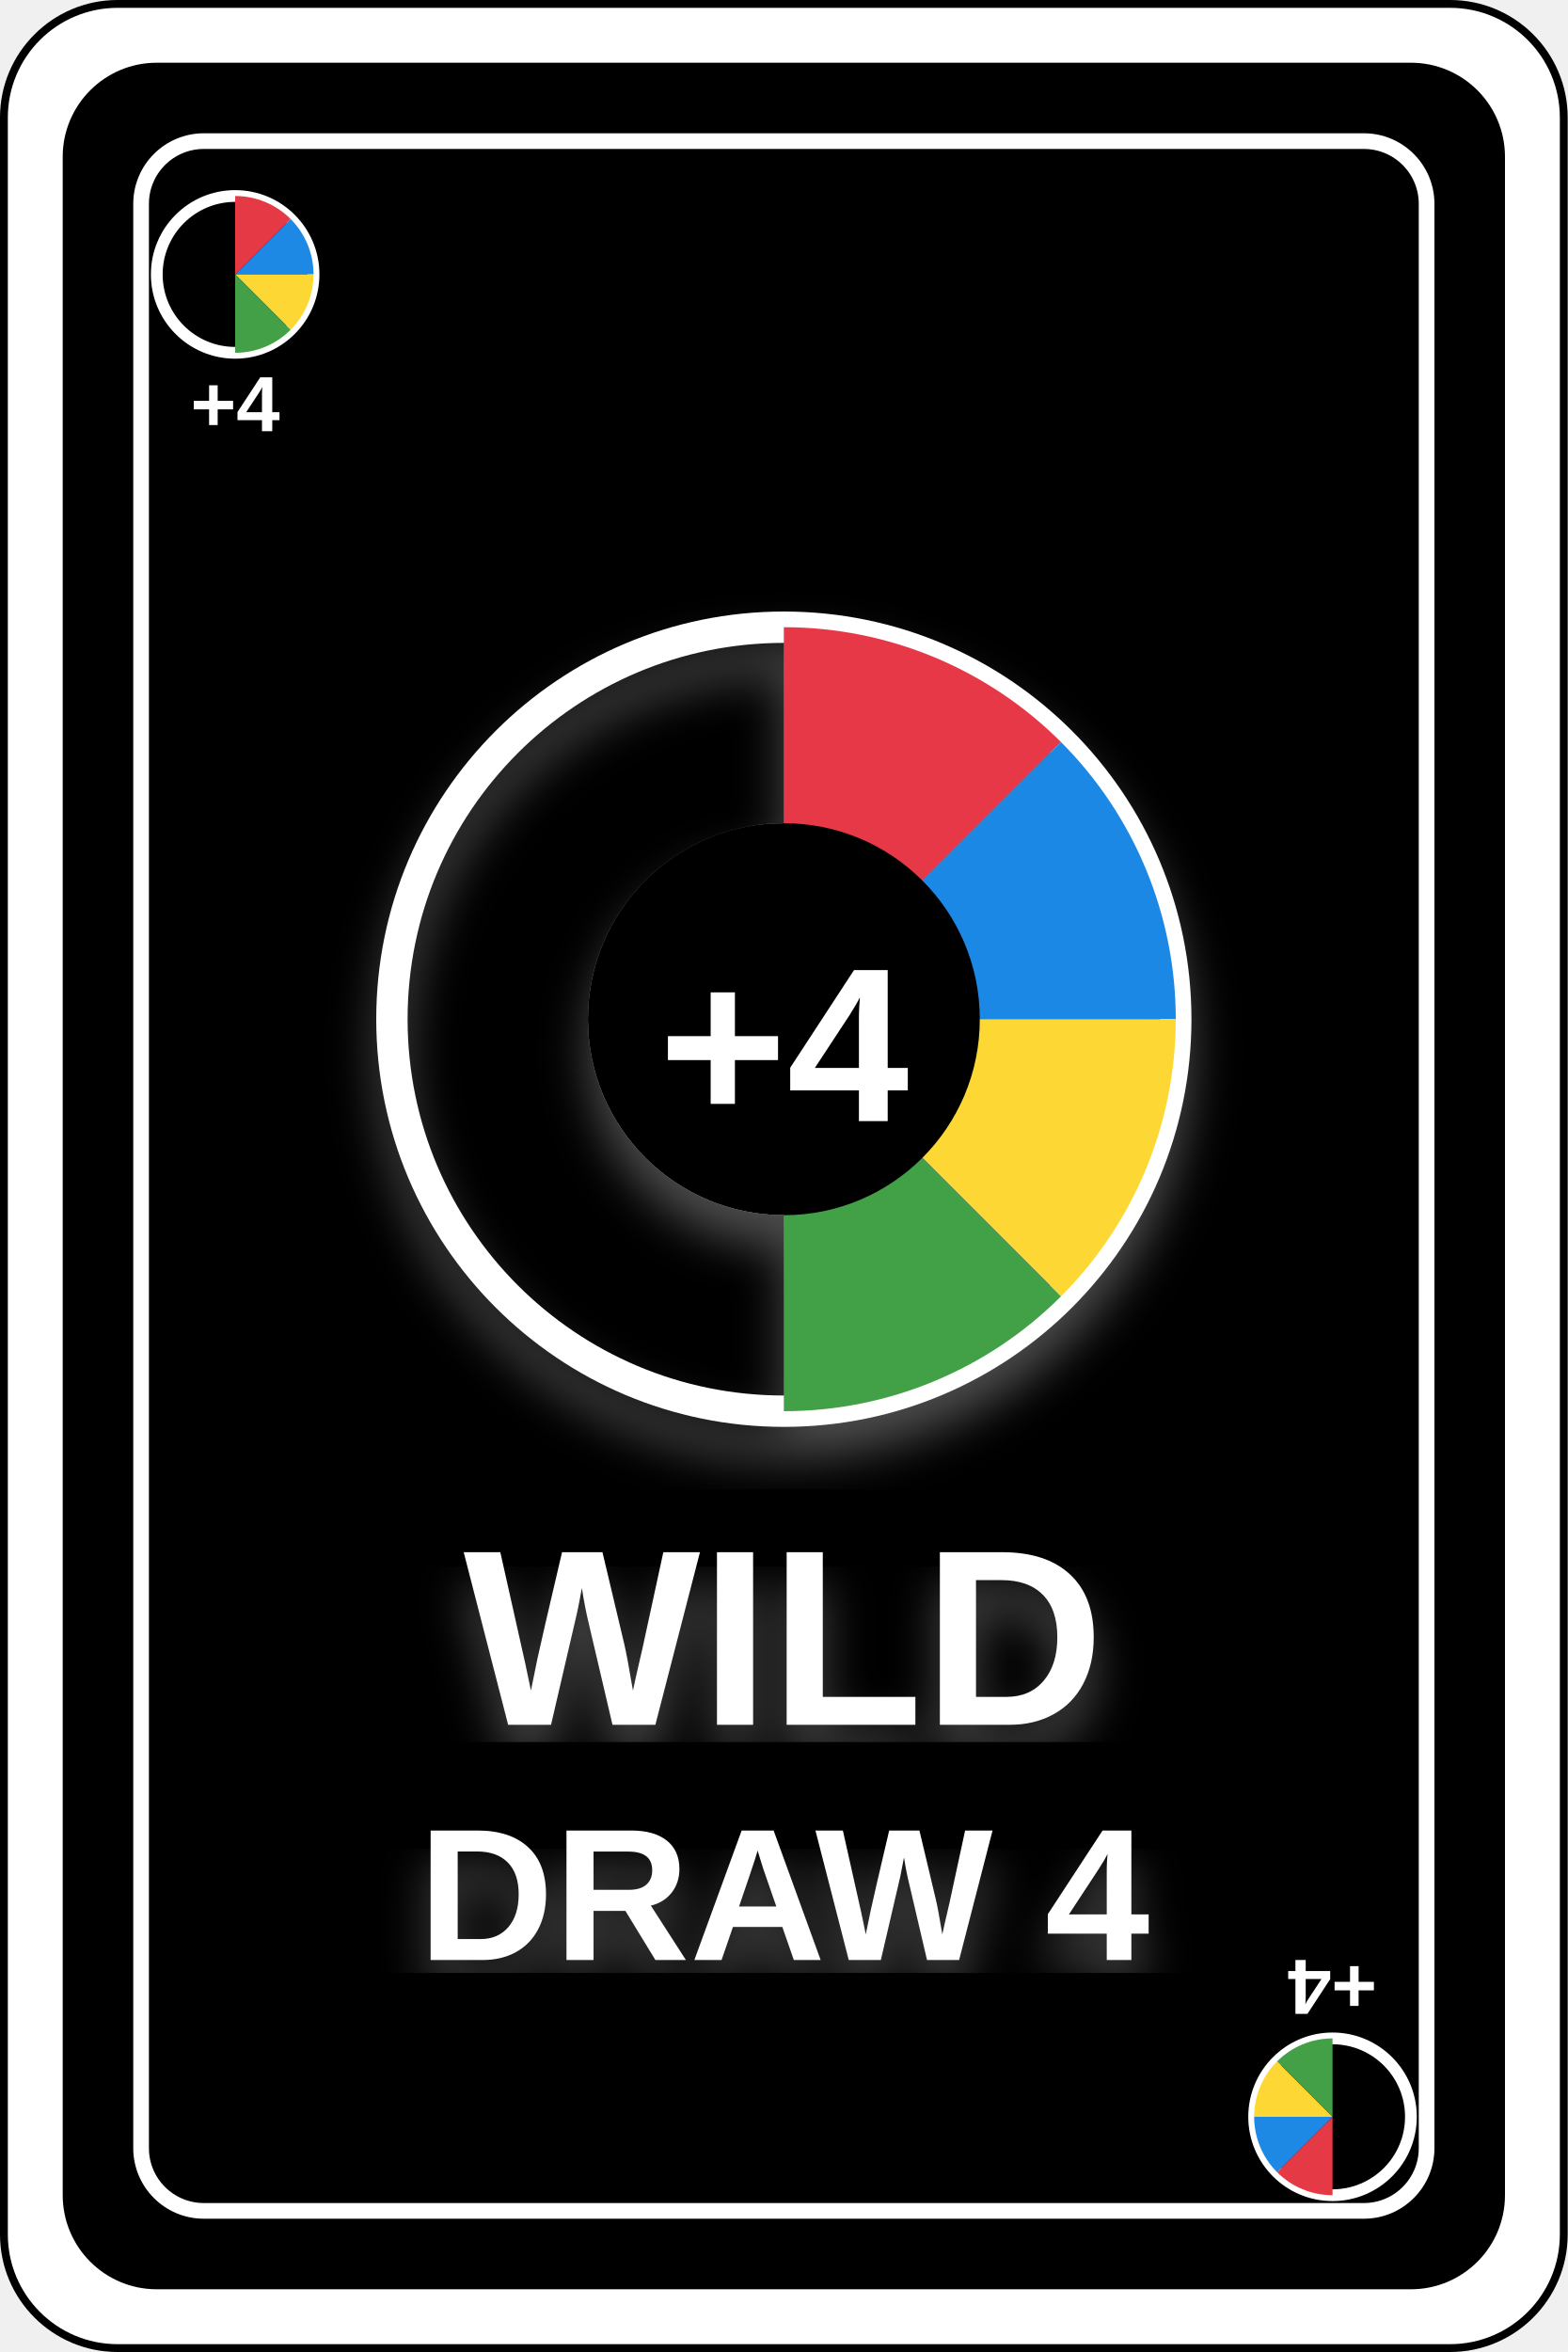
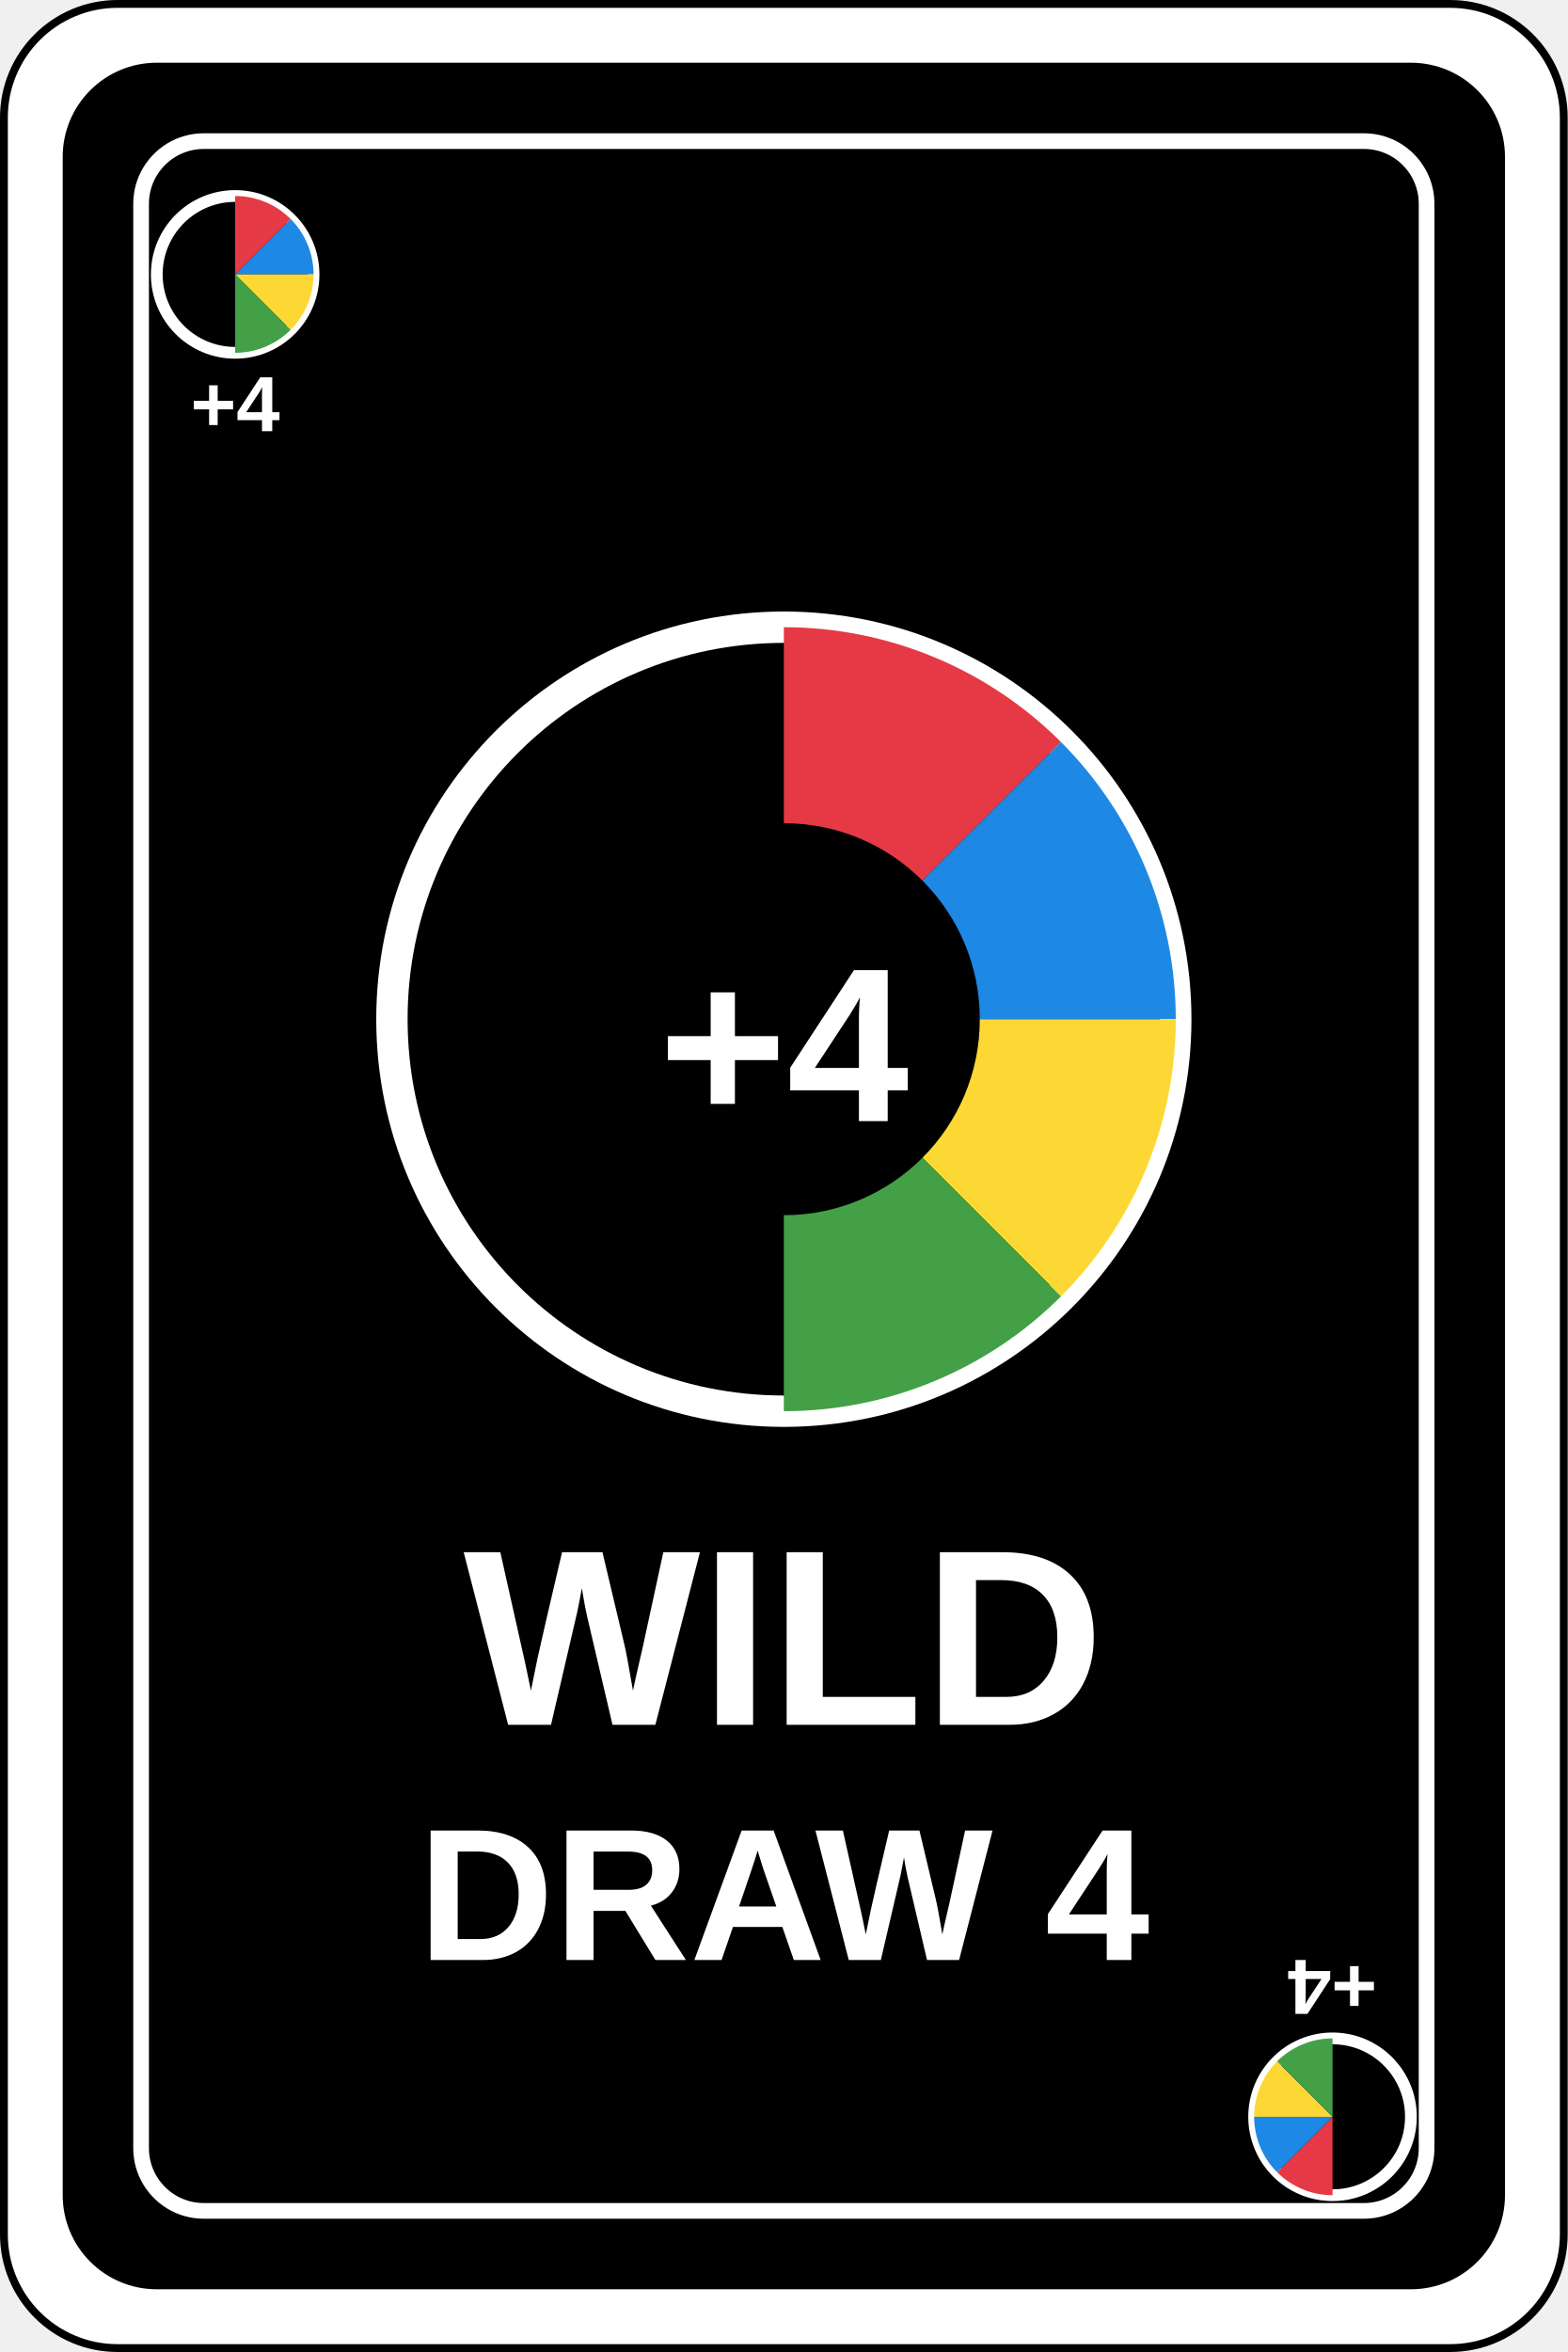
<svg xmlns="http://www.w3.org/2000/svg" width="200" height="300" viewBox="0 0 200 300">
  <rect width="200" height="300" rx="15" fill="#000000" />
  <rect x="1" y="1" width="198" height="298" rx="14" fill="#FFFFFF" />
  <rect x="8" y="8" width="184" height="284" rx="12" fill="#000000" />
  <rect x="18" y="18" width="164" height="264" rx="8" fill="none" stroke="#FFFFFF" stroke-width="2" />
  <defs>
-     <filter id="shadow">
-       <feDropShadow dx="0" dy="4" stdDeviation="3" flood-color="#FFFFFF" flood-opacity="0.3" />
-     </filter>
    <clipPath id="topLeft">
      <path d="M 100 130 L 100 80 A 50 50 0 0 1 135.355 94.645 Z" />
    </clipPath>
    <clipPath id="topRight">
      <path d="M 100 130 L 135.355 94.645 A 50 50 0 0 1 150 130 Z" />
    </clipPath>
    <clipPath id="bottomRight">
      <path d="M 100 130 L 150 130 A 50 50 0 0 1 135.355 165.355 Z" />
    </clipPath>
    <clipPath id="bottomLeft">
      <path d="M 100 130 L 135.355 165.355 A 50 50 0 0 1 100 180 Z" />
    </clipPath>
  </defs>
-   <g filter="url(#shadow)">
+   <g>
    <circle cx="100" cy="130" r="50" fill="none" stroke="#FFFFFF" stroke-width="4" />
    <circle cx="100" cy="130" r="50" fill="#E63946" clip-path="url(#topLeft)" />
    <circle cx="100" cy="130" r="50" fill="#1E88E5" clip-path="url(#topRight)" />
    <circle cx="100" cy="130" r="50" fill="#FDD835" clip-path="url(#bottomRight)" />
    <circle cx="100" cy="130" r="50" fill="#43A047" clip-path="url(#bottomLeft)" />
    <circle cx="100" cy="130" r="25" fill="#000000" />
    <text x="100" y="143" font-family="Arial, sans-serif" font-size="28" font-weight="bold" fill="#FFFFFF" text-anchor="middle">+4</text>
  </g>
-   <text x="100" y="220" font-family="Arial, sans-serif" font-size="32" font-weight="bold" fill="#FFFFFF" text-anchor="middle" filter="url(#shadow)">WILD</text>
-   <text x="100" y="250" font-family="Arial, sans-serif" font-size="24" font-weight="bold" fill="#FFFFFF" text-anchor="middle" filter="url(#shadow)">DRAW 4</text>
+   <text x="100" y="220" font-family="Arial, sans-serif" font-size="32" font-weight="bold" fill="#FFFFFF" text-anchor="middle">WILD</text>
+   <text x="100" y="250" font-family="Arial, sans-serif" font-size="24" font-weight="bold" fill="#FFFFFF" text-anchor="middle">DRAW 4</text>
  <g>
    <circle cx="30" cy="35" r="10" fill="none" stroke="#FFFFFF" stroke-width="1.5" />
    <path d="M 30 35 L 30 25 A 10 10 0 0 1 37.071 27.929 Z" fill="#E63946" />
    <path d="M 30 35 L 37.071 27.929 A 10 10 0 0 1 40 35 Z" fill="#1E88E5" />
    <path d="M 30 35 L 40 35 A 10 10 0 0 1 37.071 42.071 Z" fill="#FDD835" />
    <path d="M 30 35 L 37.071 42.071 A 10 10 0 0 1 30 45 Z" fill="#43A047" />
    <text x="30" y="55" font-family="Arial, sans-serif" font-size="10" font-weight="bold" fill="#FFFFFF" text-anchor="middle">+4</text>
  </g>
  <g transform="rotate(180 170 270)">
    <circle cx="170" cy="270" r="10" fill="none" stroke="#FFFFFF" stroke-width="1.5" />
    <path d="M 170 270 L 170 260 A 10 10 0 0 1 177.071 262.929 Z" fill="#E63946" />
    <path d="M 170 270 L 177.071 262.929 A 10 10 0 0 1 180 270 Z" fill="#1E88E5" />
    <path d="M 170 270 L 180 270 A 10 10 0 0 1 177.071 277.071 Z" fill="#FDD835" />
    <path d="M 170 270 L 177.071 277.071 A 10 10 0 0 1 170 280 Z" fill="#43A047" />
    <text x="170" y="290" font-family="Arial, sans-serif" font-size="10" font-weight="bold" fill="#FFFFFF" text-anchor="middle">+4</text>
  </g>
</svg>
